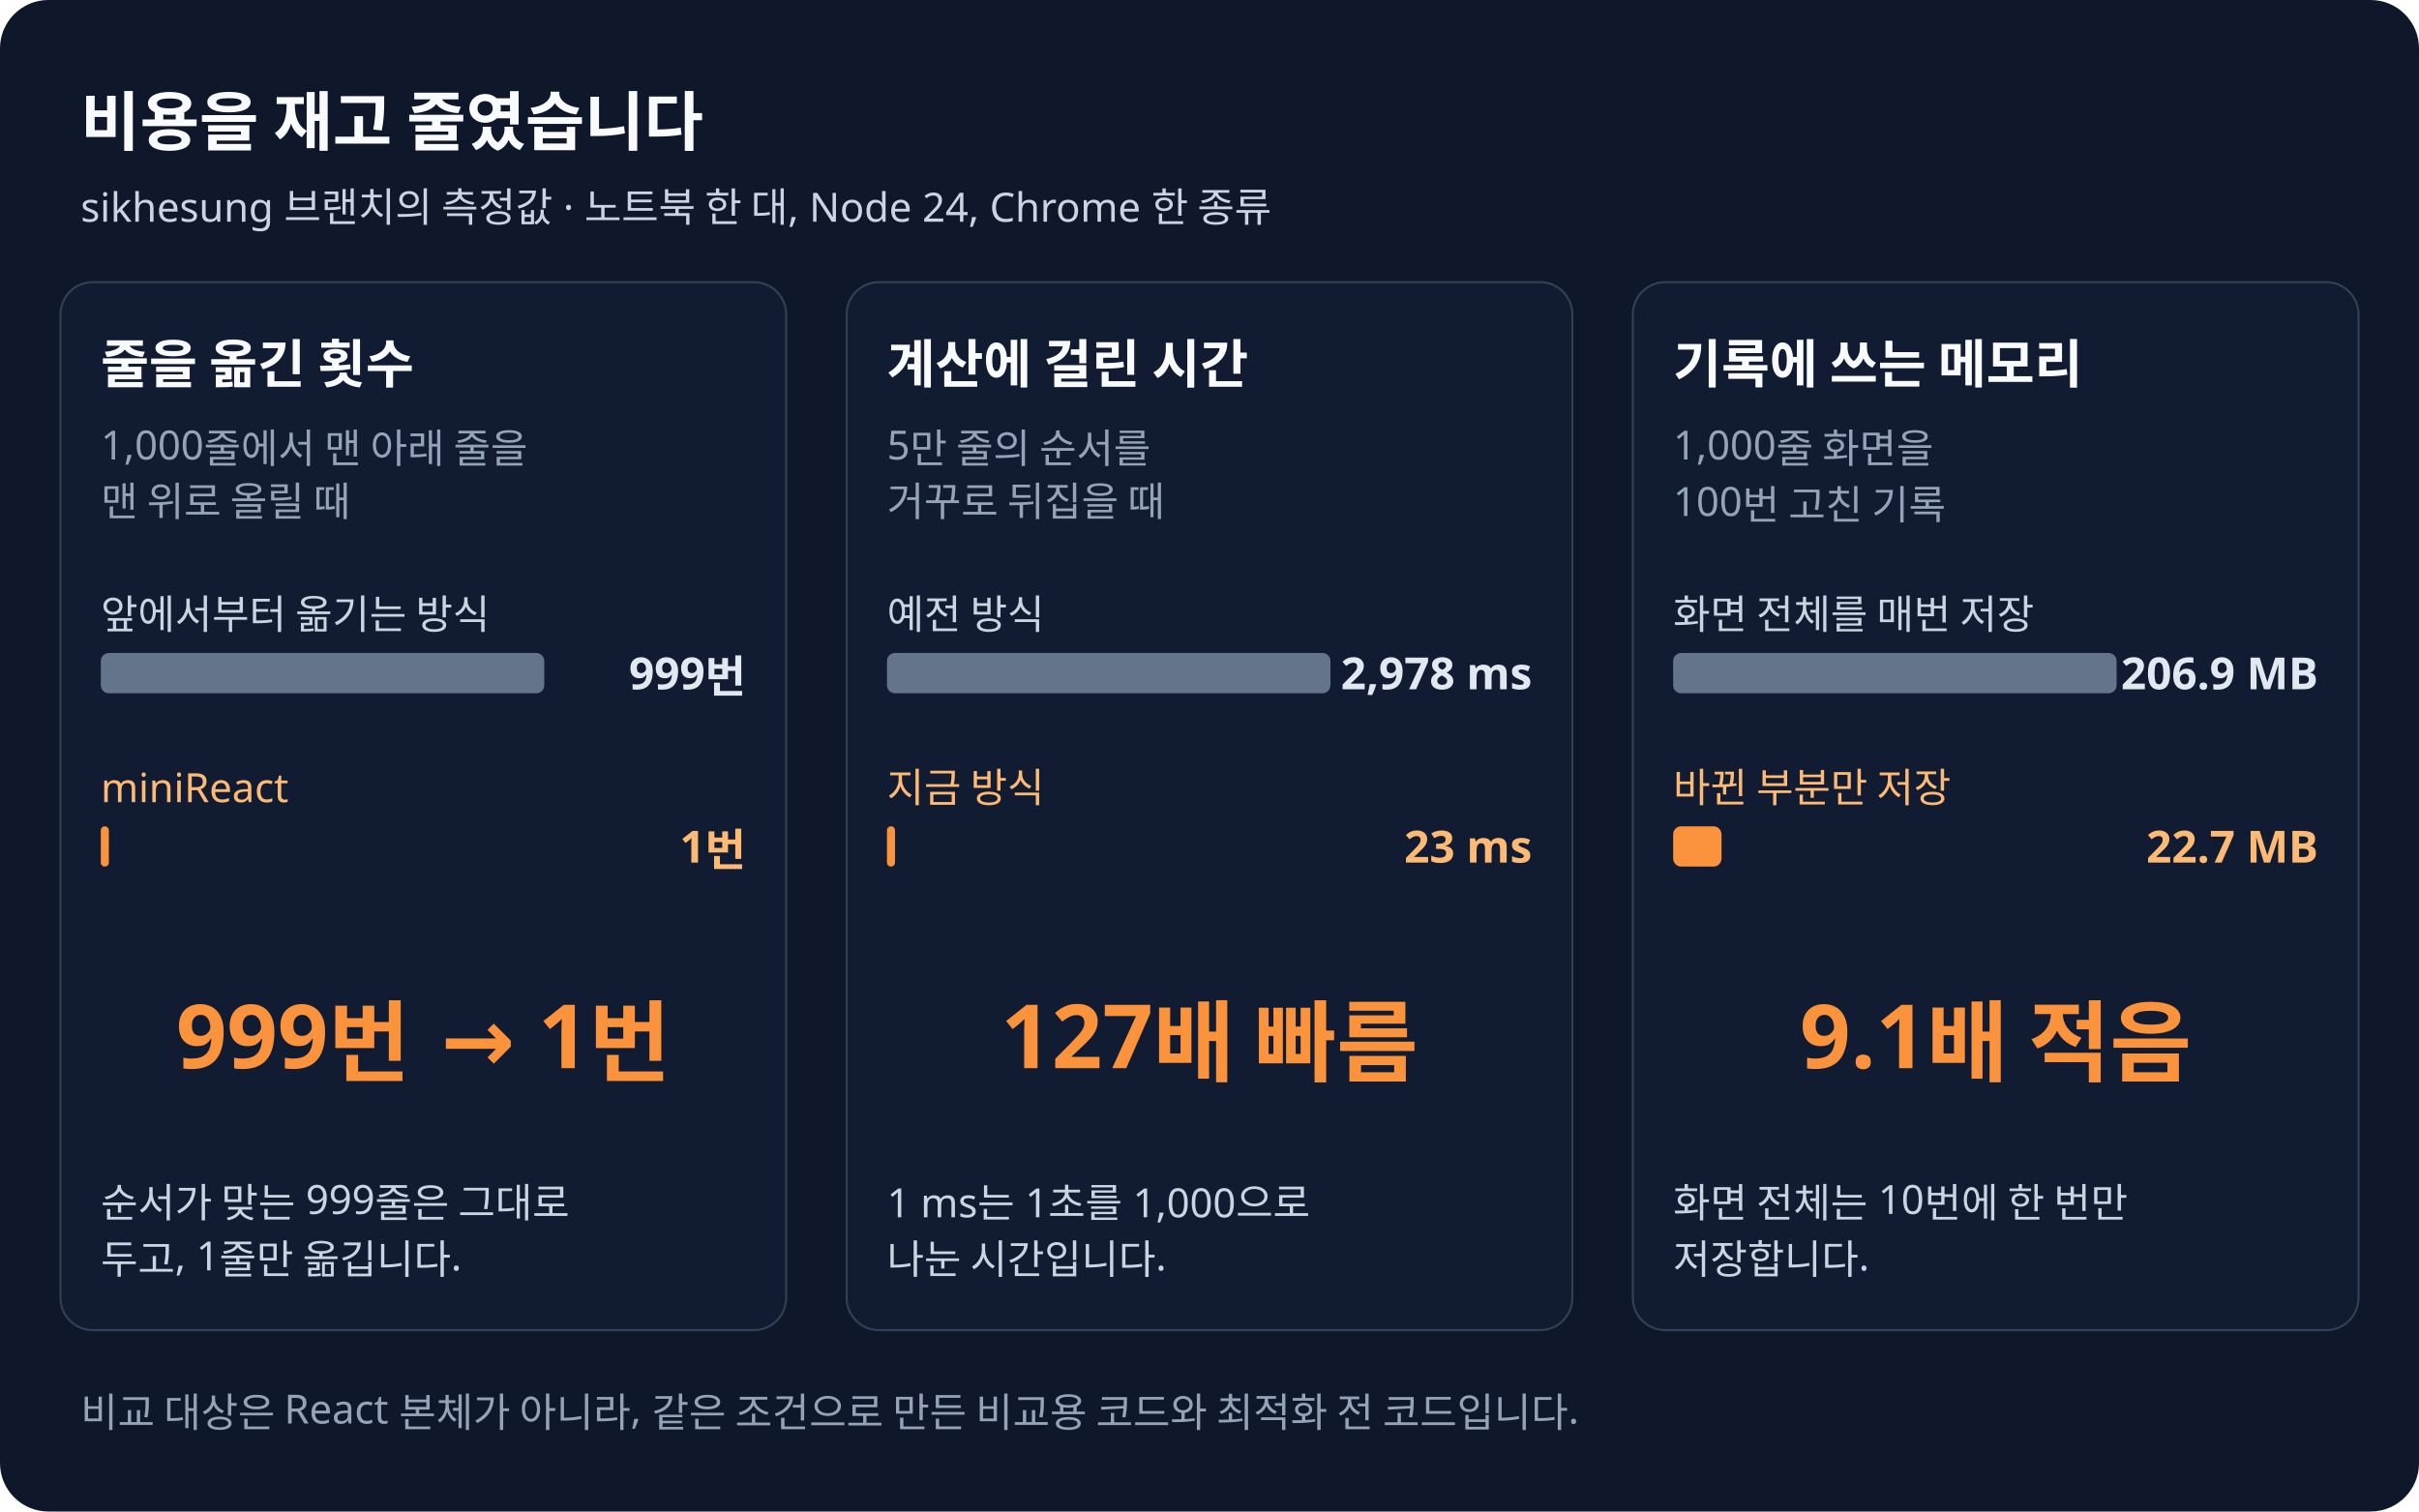
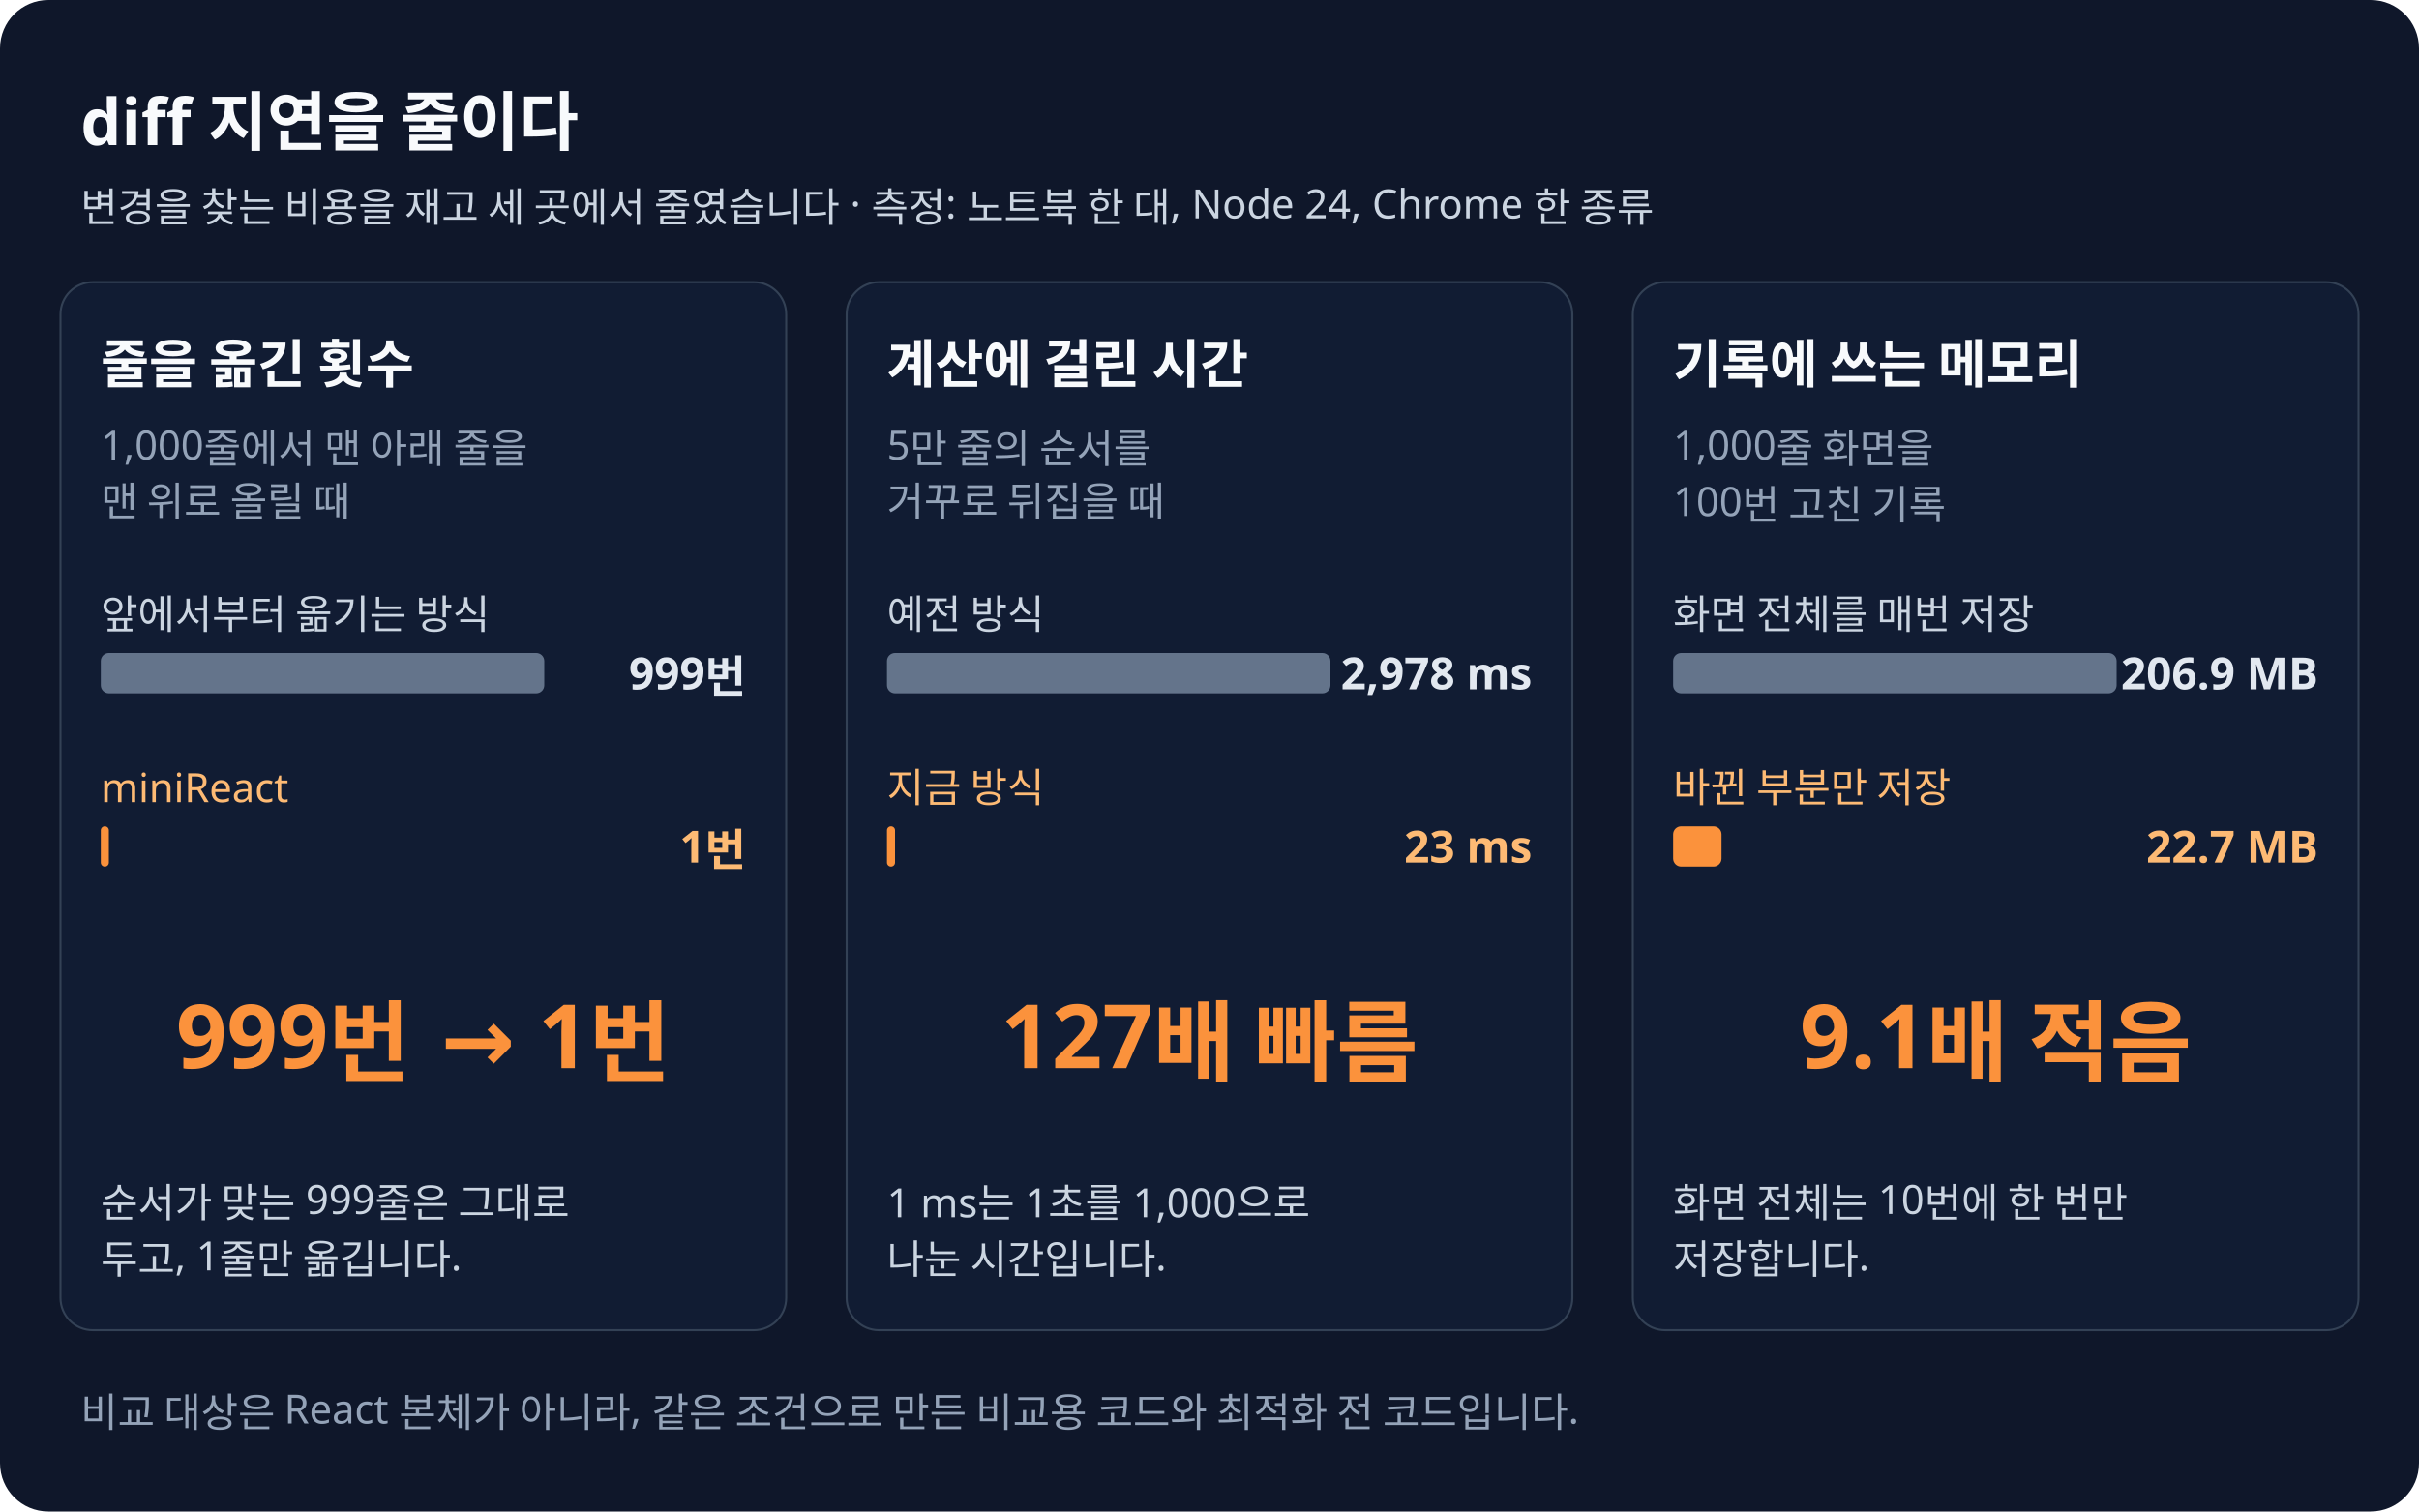
<svg xmlns="http://www.w3.org/2000/svg" viewBox="0 0 1200 750" width="1200" height="750" role="img" aria-label="측정값 세 가지: 줄을 옮긴 횟수 999번에서 1번, 계산 시간 2978밀리초에서 23밀리초, 기록 메모리 206.9메가바이트에서 22.7메가바이트">
  <style>
    text { font-family: Pretendard, 'Malgun Gothic', 'Apple SD Gothic Neo', 'Noto Sans KR', sans-serif; }
    .bar { transform-box: fill-box; transform-origin: left center; animation: grow 8s ease-out infinite; }
    .big { animation: pop 8s ease-out infinite; }
    @keyframes grow { 0%, 100% { transform: scaleX(1); } 4% { transform: scaleX(.05); } 20% { transform: scaleX(1); } }
    @keyframes pop { 0%, 100% { opacity: 1; } 4%, 18% { opacity: .35; } 28% { opacity: 1; } }
    @media (prefers-reduced-motion: reduce) { * { animation: none !important; } }
  </style>
  <rect x="0" y="0" width="1200" height="750" rx="24" fill="#0f172a" />
-   <text x="40" y="72" font-size="32" font-weight="800" fill="#f8fafc">비용을 재고 줄였습니다</text>
-   <text x="40" y="110" font-size="20" fill="#cbd5e1">sikhesung 브랜치의 측정값 · 노트북 한 대, Node 24, Chrome 한 종류</text>
+   <text x="40" y="72" font-size="32" font-weight="800" fill="#f8fafc">diff 지연을 줄이다</text>
+   <text x="40" y="110" font-size="20" fill="#cbd5e1">변경을 찾는 비용을 재고 세 곳에서 줄였습니다 · 측정: 노트북 한 대, Node 24, Chrome 한 종류</text>
  <rect x="30" y="140" width="360" height="520" rx="16" fill="#111c33" stroke="#334155" />
  <text x="50" y="190" font-size="26" font-weight="800" fill="#f8fafc">줄을 옮긴 횟수</text>
  <text x="50" y="228" font-size="20" fill="#94a3b8">1,000줄에서 맨 아래 줄을</text>
  <text x="50" y="256" font-size="20" fill="#94a3b8">맨 위로 올릴 때</text>
  <text x="50" y="312" font-size="20" fill="#cbd5e1">앞에서부터 옮기는 방식</text>
  <rect class="bar" x="50" y="324" width="220" height="20" rx="4" fill="#64748b" />
  <text x="370" y="342" font-size="22" font-weight="700" fill="#e2e8f0" text-anchor="end">999번</text>
  <text x="50" y="398" font-size="20" fill="#fdba74">miniReact</text>
  <rect class="bar b2" x="50" y="410" width="4" height="20" rx="2" fill="#fb923c" />
  <text x="370" y="428" font-size="22" font-weight="700" fill="#fdba74" text-anchor="end">1번</text>
  <text class="big" x="210" y="530" font-size="44" font-weight="800" fill="#fb923c" text-anchor="middle">999번 → 1번</text>
  <text x="50" y="604" font-size="20" fill="#cbd5e1">순서가 맞는 999줄은 그대로</text>
  <text x="50" y="632" font-size="20" fill="#cbd5e1">두고, 1줄만 옮깁니다.</text>
  <rect x="420" y="140" width="360" height="520" rx="16" fill="#111c33" stroke="#334155" />
  <text x="440" y="190" font-size="26" font-weight="800" fill="#f8fafc">계산에 걸린 시간</text>
  <text x="440" y="228" font-size="20" fill="#94a3b8">5만 줄의 순서를</text>
  <text x="440" y="256" font-size="20" fill="#94a3b8">거꾸로 뒤집을 때</text>
  <text x="440" y="312" font-size="20" fill="#cbd5e1">예전 방식</text>
  <rect class="bar" x="440" y="324" width="220" height="20" rx="4" fill="#64748b" />
  <text x="760" y="342" font-size="22" font-weight="700" fill="#e2e8f0" text-anchor="end">2,978 ms</text>
  <text x="440" y="398" font-size="20" fill="#fdba74">지금 방식</text>
  <rect class="bar b2" x="440" y="410" width="4" height="20" rx="2" fill="#fb923c" />
  <text x="760" y="428" font-size="22" font-weight="700" fill="#fdba74" text-anchor="end">23 ms</text>
  <text class="big" x="600" y="530" font-size="44" font-weight="800" fill="#fb923c" text-anchor="middle">127배 빠름</text>
  <text x="440" y="604" font-size="20" fill="#cbd5e1">1 ms는 1초를 1,000으로</text>
  <text x="440" y="632" font-size="20" fill="#cbd5e1">나눈 시간입니다.</text>
  <rect x="810" y="140" width="360" height="520" rx="16" fill="#111c33" stroke="#334155" />
  <text x="830" y="190" font-size="26" font-weight="800" fill="#f8fafc">기록에 쓰는 메모리</text>
  <text x="830" y="228" font-size="20" fill="#94a3b8">1,000줄 화면을</text>
  <text x="830" y="256" font-size="20" fill="#94a3b8">100번 고친 기록</text>
  <text x="830" y="312" font-size="20" fill="#cbd5e1">화면 전체를 매번 저장</text>
  <rect class="bar" x="830" y="324" width="220" height="20" rx="4" fill="#64748b" />
  <text x="1150" y="342" font-size="22" font-weight="700" fill="#e2e8f0" text-anchor="end">206.9 MB</text>
  <text x="830" y="398" font-size="20" fill="#fdba74">바뀐 부분만 저장</text>
  <rect class="bar b2" x="830" y="410" width="24" height="20" rx="4" fill="#fb923c" />
  <text x="1150" y="428" font-size="22" font-weight="700" fill="#fdba74" text-anchor="end">22.7 MB</text>
  <text class="big" x="990" y="530" font-size="44" font-weight="800" fill="#fb923c" text-anchor="middle">9.1배 적음</text>
  <text x="830" y="604" font-size="20" fill="#cbd5e1">화면 전체는 10번에 한 번만</text>
  <text x="830" y="632" font-size="20" fill="#cbd5e1">저장합니다.</text>
  <text x="40" y="708" font-size="20" fill="#94a3b8">비교 대상은 React 본체가 아니라, 같은 조건으로 만든 비교용 코드와 최적화 전 코드입니다.</text>
</svg>
